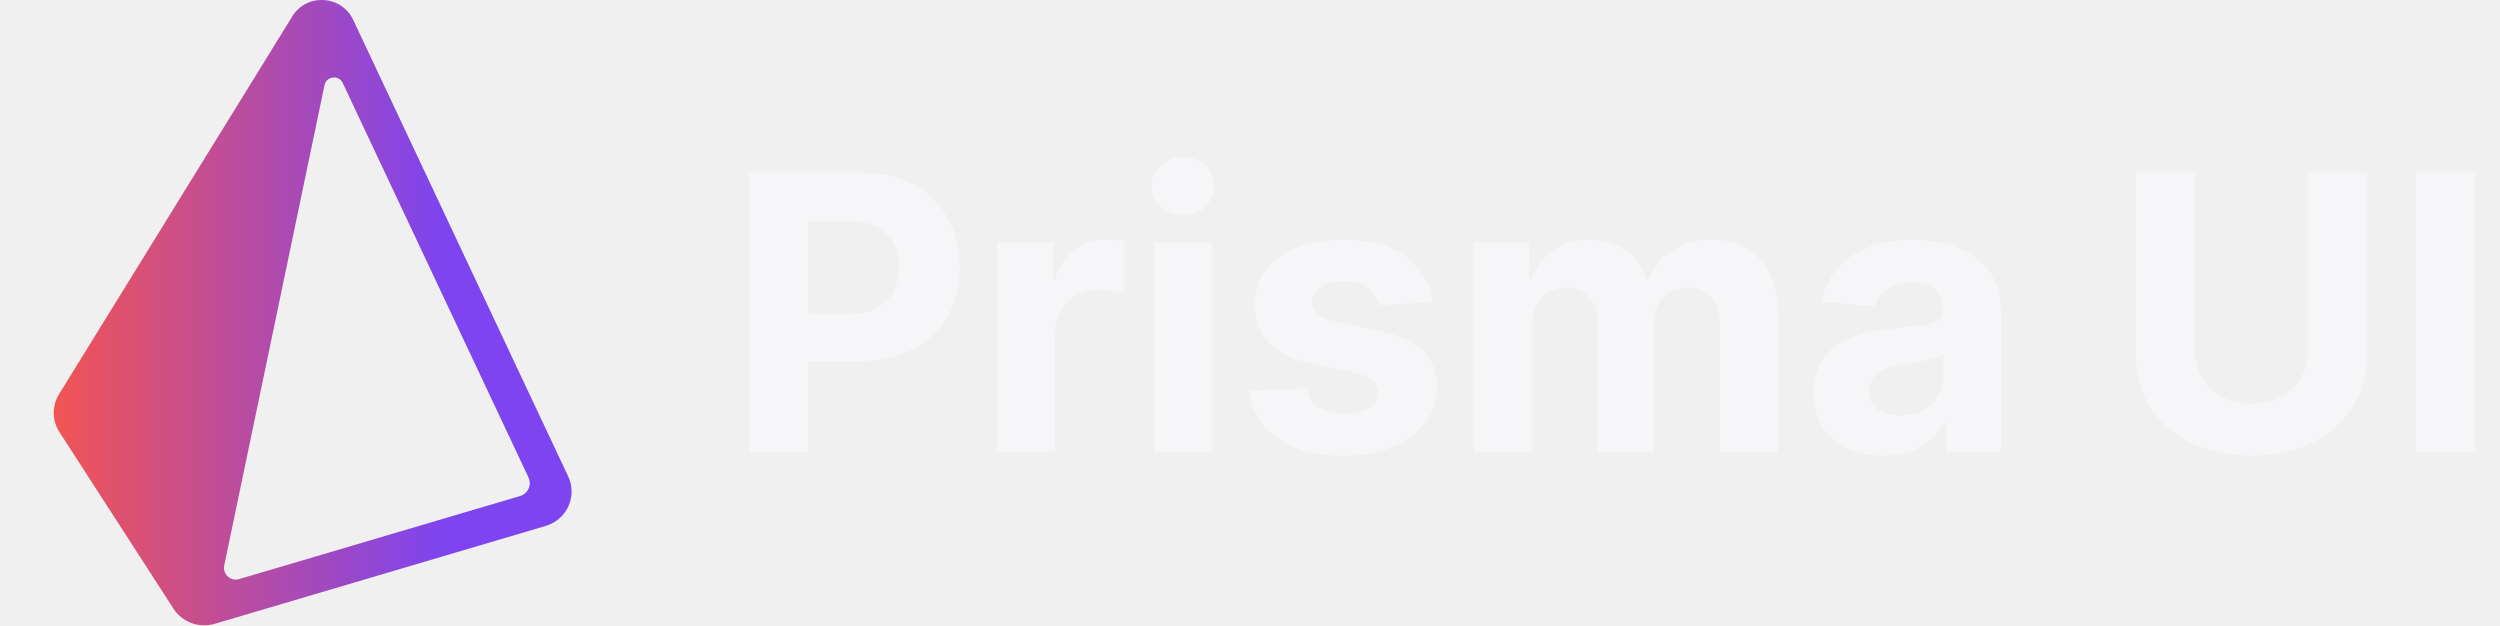
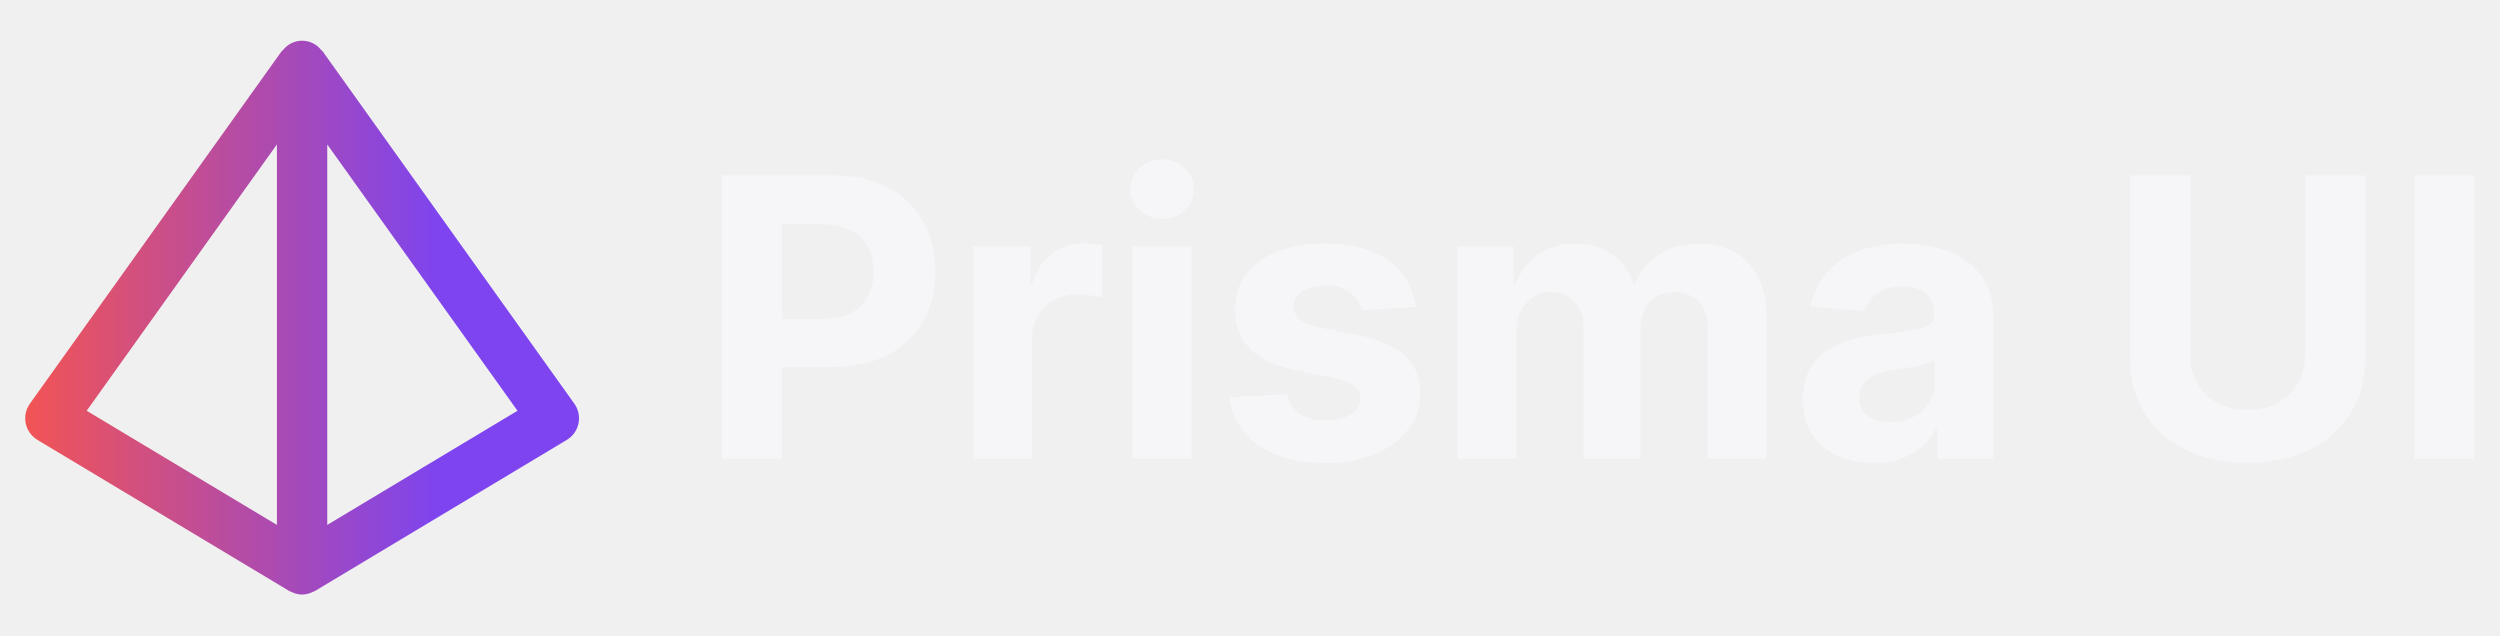
- <svg xmlns="http://www.w3.org/2000/svg" width="1799" height="450" viewBox="0 0 1799 450" fill="none">
-   <g clip-path="url(#clip0_1759_135)">
-     <g clip-path="url(#clip1_1759_135)">
-       <path d="M408.881 342.844L254.119 14.194C252.204 10.137 249.223 6.678 245.495 4.184C241.766 1.691 237.43 0.258 232.95 0.038C228.468 -0.261 223.99 0.676 220.003 2.745C216.016 4.815 212.673 7.938 210.338 11.775L42.488 283.65C39.949 287.759 38.629 292.505 38.682 297.334C38.735 302.164 40.159 306.879 42.788 310.931L124.838 438.019C127.948 442.779 132.509 446.41 137.846 448.372C143.183 450.335 149.01 450.524 154.463 448.913L392.644 378.469C399.938 376.313 405.9 371.156 409.013 364.313C412.125 357.469 412.088 349.631 408.881 342.844ZM374.231 356.944L172.125 416.7C170.725 417.126 169.238 417.182 167.809 416.863C166.381 416.544 165.059 415.86 163.974 414.878C162.888 413.896 162.075 412.65 161.614 411.26C161.153 409.871 161.06 408.386 161.344 406.95L233.531 61.238C234.881 54.769 243.825 53.738 246.638 59.738L380.306 343.575C380.897 344.841 381.206 346.219 381.213 347.616C381.219 349.013 380.922 350.394 380.343 351.665C379.764 352.936 378.916 354.066 377.857 354.977C376.799 355.889 375.574 356.56 374.231 356.944Z" fill="url(#paint0_linear_1759_135)" />
+ <svg xmlns="http://www.w3.org/2000/svg" width="1771" height="450" viewBox="0 0 1771 450" fill="none">
+   <g clip-path="url(#clip0_1933_136)">
+     <mask id="mask0_1933_136" style="mask-type:luminance" maskUnits="userSpaceOnUse" x="-28" y="0" width="1799" height="450">
+       <path d="M1691 0H52C7.817 0 -28 35.817 -28 80V370C-28 414.183 7.817 450 52 450H1691C1735.18 450 1771 414.183 1771 370V80C1771 35.817 1735.18 0 1691 0Z" fill="white" />
+     </mask>
+     <g mask="url(#mask0_1933_136)">
+       <mask id="mask1_1933_136" style="mask-type:luminance" maskUnits="userSpaceOnUse" x="0" y="21" width="418" height="418">
+         <path d="M417.787 21.212H0V439H417.787V21.212Z" fill="white" />
+       </mask>
+       <g mask="url(#mask1_1933_136)">
+ </g>
+       <path d="M26.483 311.617L204.816 418.617C205.298 418.902 205.833 419.027 206.314 419.259C206.796 419.49 207.331 419.722 207.866 419.936C209.809 420.748 211.894 421.167 214 421.167C216.107 421.167 218.192 420.748 220.135 419.936C220.67 419.722 221.169 419.508 221.687 419.259C222.204 419.009 222.703 418.902 223.185 418.617L401.518 311.617C403.628 310.351 405.453 308.663 406.879 306.657C408.305 304.652 409.301 302.373 409.803 299.965C410.306 297.556 410.304 295.07 409.799 292.661C409.294 290.253 408.296 287.976 406.868 285.972L228.535 36.306C228.303 35.984 227.91 35.877 227.661 35.592C226.06 33.492 223.996 31.791 221.63 30.619C219.263 29.448 216.659 28.838 214.018 28.838C211.378 28.838 208.773 29.448 206.407 30.619C204.041 31.791 201.977 33.492 200.376 35.592C200.126 35.877 199.734 35.984 199.502 36.306L21.169 285.972C19.741 287.976 18.742 290.253 18.237 292.661C17.732 295.07 17.731 297.556 18.233 299.965C18.736 302.373 19.731 304.652 21.157 306.657C22.583 308.663 24.409 310.351 26.519 311.617H26.483ZM231.834 371.84V102.325L366.6 290.983L231.834 371.84ZM196.167 102.325V371.84L61.401 290.983L196.167 102.325Z" fill="url(#paint0_linear_1933_136)" />
+       <path d="M511.446 325V124.273H590.639C605.864 124.273 618.834 127.18 629.55 132.996C640.266 138.746 648.433 146.75 654.053 157.009C659.737 167.202 662.58 178.963 662.58 192.293C662.58 205.622 659.705 217.384 653.955 227.577C648.205 237.77 639.874 245.709 628.962 251.393C618.115 257.078 604.982 259.92 589.561 259.92H539.085V225.911H582.7C590.868 225.911 597.598 224.506 602.891 221.696C608.249 218.821 612.234 214.868 614.848 209.837C617.527 204.74 618.866 198.892 618.866 192.293C618.866 185.628 617.527 179.812 614.848 174.847C612.234 169.815 608.249 165.928 602.891 163.183C597.533 160.374 590.737 158.969 582.504 158.969H553.885V325H511.446ZM689.361 325V174.455H729.84V200.722H731.408C734.152 191.378 738.759 184.321 745.228 179.551C751.696 174.716 759.145 172.298 767.574 172.298C769.665 172.298 771.919 172.429 774.337 172.69C776.755 172.952 778.878 173.311 780.708 173.768V210.817C778.748 210.229 776.036 209.706 772.573 209.249C769.11 208.791 765.941 208.562 763.066 208.562C756.924 208.562 751.435 209.902 746.6 212.581C741.83 215.195 738.04 218.854 735.23 223.558C732.486 228.263 731.114 233.686 731.114 239.828V325H689.361ZM802.295 325V174.455H844.048V325H802.295ZM823.269 155.048C817.062 155.048 811.737 152.99 807.293 148.874C802.915 144.692 800.727 139.693 800.727 133.878C800.727 128.128 802.915 123.195 807.293 119.078C811.737 114.896 817.062 112.805 823.269 112.805C829.477 112.805 834.769 114.896 839.147 119.078C843.59 123.195 845.812 128.128 845.812 133.878C845.812 139.693 843.59 144.692 839.147 148.874C834.769 152.99 829.477 155.048 823.269 155.048ZM1002.75 217.384L964.528 219.736C963.875 216.469 962.47 213.528 960.314 210.915C958.157 208.236 955.315 206.112 951.787 204.544C948.324 202.911 944.174 202.094 939.339 202.094C932.87 202.094 927.414 203.466 922.971 206.21C918.528 208.889 916.306 212.483 916.306 216.991C916.306 220.585 917.744 223.624 920.619 226.107C923.494 228.589 928.427 230.582 935.419 232.085L962.666 237.574C977.3 240.58 988.21 245.415 995.4 252.08C1002.59 258.744 1006.18 267.5 1006.18 278.347C1006.18 288.213 1003.28 296.871 997.46 304.32C991.71 311.768 983.8 317.584 973.74 321.766C963.744 325.882 952.211 327.94 939.143 327.94C919.214 327.94 903.336 323.791 891.51 315.493C879.748 307.129 872.855 295.76 870.829 281.385L911.896 279.229C913.137 285.305 916.143 289.945 920.913 293.146C925.683 296.283 931.792 297.851 939.241 297.851C946.559 297.851 952.44 296.446 956.883 293.636C961.392 290.761 963.679 287.07 963.744 282.561C963.679 278.771 962.078 275.668 958.941 273.25C955.805 270.767 950.97 268.872 944.436 267.565L918.365 262.371C903.663 259.43 892.718 254.334 885.531 247.081C878.409 239.828 874.848 230.582 874.848 219.344C874.848 209.673 877.461 201.342 882.689 194.351C887.981 187.359 895.397 181.969 904.937 178.179C914.542 174.389 925.781 172.494 938.653 172.494C957.667 172.494 972.63 176.513 983.54 184.55C994.52 192.587 1000.92 203.531 1002.75 217.384ZM1032.47 325V174.455H1072.27V201.016H1074.03C1077.17 192.195 1082.39 185.236 1089.71 180.139C1097.03 175.043 1105.79 172.494 1115.98 172.494C1126.3 172.494 1135.09 175.075 1142.35 180.237C1149.6 185.334 1154.43 192.26 1156.85 201.016H1158.42C1161.49 192.391 1167.04 185.497 1175.08 180.335C1183.18 175.108 1192.76 172.494 1203.8 172.494C1217.85 172.494 1229.25 176.97 1238 185.922C1246.83 194.808 1251.24 207.419 1251.24 223.754V325H1209.58V231.987C1209.58 223.624 1207.36 217.351 1202.92 213.169C1198.47 208.987 1192.92 206.896 1186.25 206.896C1178.67 206.896 1172.76 209.314 1168.51 214.149C1164.27 218.919 1162.14 225.224 1162.14 233.065V325H1121.66V231.105C1121.66 223.722 1119.54 217.841 1115.29 213.463C1111.11 209.085 1105.59 206.896 1098.73 206.896C1094.09 206.896 1089.91 208.072 1086.18 210.425C1082.53 212.712 1079.62 215.946 1077.46 220.128C1075.31 224.244 1074.23 229.08 1074.23 234.634V325H1032.47ZM1327.15 327.842C1317.54 327.842 1308.98 326.176 1301.47 322.844C1293.95 319.446 1288.01 314.447 1283.63 307.848C1279.32 301.183 1277.16 292.885 1277.16 282.953C1277.16 274.589 1278.7 267.565 1281.77 261.881C1284.84 256.196 1289.02 251.622 1294.31 248.159C1299.6 244.696 1305.62 242.082 1312.35 240.318C1319.14 238.554 1326.26 237.312 1333.71 236.594C1342.47 235.679 1349.52 234.83 1354.88 234.045C1360.24 233.196 1364.13 231.955 1366.55 230.321C1368.96 228.687 1370.17 226.27 1370.17 223.068V222.48C1370.17 216.273 1368.21 211.47 1364.29 208.072C1360.44 204.675 1354.95 202.976 1347.83 202.976C1340.31 202.976 1334.33 204.642 1329.89 207.974C1325.45 211.241 1322.51 215.358 1321.07 220.324L1282.45 217.188C1284.41 208.04 1288.27 200.134 1294.02 193.469C1299.77 186.739 1307.18 181.577 1316.27 177.983C1325.41 174.324 1336 172.494 1348.02 172.494C1356.39 172.494 1364.39 173.474 1372.03 175.435C1379.75 177.395 1386.57 180.433 1392.52 184.55C1398.53 188.666 1403.27 193.959 1406.73 200.428C1410.19 206.831 1411.93 214.509 1411.93 223.46V325H1372.33V304.124H1371.15C1368.74 308.828 1365.5 312.977 1361.45 316.571C1357.4 320.099 1352.53 322.876 1346.85 324.902C1341.16 326.862 1334.59 327.842 1327.15 327.842ZM1339.1 299.027C1345.25 299.027 1350.67 297.818 1355.37 295.401C1360.08 292.918 1363.77 289.585 1366.45 285.403C1369.13 281.222 1370.47 276.484 1370.47 271.192V255.216C1369.16 256.065 1367.36 256.849 1365.08 257.568C1362.85 258.222 1360.34 258.842 1357.53 259.43C1354.72 259.953 1351.91 260.443 1349.1 260.901C1346.29 261.293 1343.74 261.652 1341.46 261.979C1336.55 262.697 1332.27 263.841 1328.62 265.409C1324.96 266.977 1322.11 269.101 1320.09 271.78C1318.06 274.393 1317.05 277.661 1317.05 281.581C1317.05 287.266 1319.11 291.611 1323.23 294.616C1327.41 297.557 1332.7 299.027 1339.1 299.027ZM1632.97 124.273H1675.4V254.628C1675.4 269.264 1671.91 282.071 1664.92 293.048C1657.99 304.026 1648.29 312.585 1635.81 318.727C1623.33 324.804 1608.79 327.842 1592.19 327.842C1575.53 327.842 1560.96 324.804 1548.48 318.727C1536 312.585 1526.3 304.026 1519.37 293.048C1512.44 282.071 1508.98 269.264 1508.98 254.628V124.273H1551.42V251.001C1551.42 258.646 1553.09 265.442 1556.42 271.388C1559.82 277.334 1564.59 282.006 1570.73 285.403C1576.87 288.801 1584.03 290.5 1592.19 290.5C1600.43 290.5 1607.58 288.801 1613.66 285.403C1619.8 282.006 1624.54 277.334 1627.87 271.388C1631.27 265.442 1632.97 258.646 1632.97 251.001V124.273ZM1752.76 124.273V325H1710.32V124.273H1752.76Z" fill="#F6F6F9" />
    </g>
-     <path d="M539.446 325V124.273H618.639C633.864 124.273 646.834 127.18 657.55 132.996C668.266 138.746 676.433 146.75 682.053 157.009C687.737 167.202 690.58 178.963 690.58 192.293C690.58 205.622 687.705 217.384 681.955 227.577C676.205 237.77 667.874 245.709 656.962 251.393C646.115 257.078 632.982 259.92 617.561 259.92H567.085V225.911H610.7C618.868 225.911 625.598 224.506 630.891 221.696C636.249 218.821 640.234 214.868 642.848 209.837C645.527 204.74 646.866 198.892 646.866 192.293C646.866 185.628 645.527 179.812 642.848 174.847C640.234 169.815 636.249 165.928 630.891 163.183C625.533 160.374 618.737 158.969 610.504 158.969H581.885V325H539.446ZM717.361 325V174.455H757.84V200.722H759.408C762.152 191.378 766.759 184.321 773.228 179.551C779.696 174.716 787.145 172.298 795.574 172.298C797.665 172.298 799.919 172.429 802.337 172.69C804.755 172.952 806.878 173.311 808.708 173.768V210.817C806.748 210.229 804.036 209.706 800.573 209.249C797.11 208.791 793.941 208.562 791.066 208.562C784.924 208.562 779.435 209.902 774.6 212.581C769.83 215.195 766.04 218.854 763.23 223.558C760.486 228.263 759.114 233.686 759.114 239.828V325H717.361ZM830.295 325V174.455H872.048V325H830.295ZM851.269 155.048C845.062 155.048 839.737 152.99 835.293 148.874C830.915 144.692 828.727 139.693 828.727 133.878C828.727 128.128 830.915 123.195 835.293 119.078C839.737 114.896 845.062 112.805 851.269 112.805C857.477 112.805 862.769 114.896 867.147 119.078C871.59 123.195 873.812 128.128 873.812 133.878C873.812 139.693 871.59 144.692 867.147 148.874C862.769 152.99 857.477 155.048 851.269 155.048ZM1030.75 217.384L992.528 219.736C991.875 216.469 990.47 213.528 988.314 210.915C986.157 208.236 983.315 206.112 979.787 204.544C976.324 202.911 972.174 202.094 967.339 202.094C960.87 202.094 955.414 203.466 950.971 206.21C946.528 208.889 944.306 212.483 944.306 216.991C944.306 220.585 945.744 223.624 948.619 226.107C951.494 228.589 956.427 230.582 963.419 232.085L990.666 237.574C1005.3 240.58 1016.21 245.415 1023.4 252.08C1030.59 258.744 1034.18 267.5 1034.18 278.347C1034.18 288.213 1031.28 296.871 1025.46 304.32C1019.71 311.768 1011.8 317.584 1001.74 321.766C991.744 325.882 980.211 327.94 967.143 327.94C947.214 327.94 931.336 323.791 919.51 315.493C907.748 307.129 900.855 295.76 898.829 281.385L939.896 279.229C941.137 285.305 944.143 289.945 948.913 293.146C953.683 296.283 959.792 297.851 967.241 297.851C974.559 297.851 980.44 296.446 984.883 293.636C989.392 290.761 991.679 287.07 991.744 282.561C991.679 278.771 990.078 275.668 986.941 273.25C983.805 270.767 978.97 268.872 972.436 267.565L946.365 262.371C931.663 259.43 920.718 254.334 913.531 247.081C906.409 239.828 902.848 230.582 902.848 219.344C902.848 209.673 905.461 201.342 910.689 194.351C915.981 187.359 923.397 181.969 932.937 178.179C942.542 174.389 953.781 172.494 966.653 172.494C985.667 172.494 1000.63 176.513 1011.54 184.55C1022.52 192.587 1028.92 203.531 1030.75 217.384ZM1060.47 325V174.455H1100.27V201.016H1102.03C1105.17 192.195 1110.39 185.236 1117.71 180.139C1125.03 175.043 1133.79 172.494 1143.98 172.494C1154.3 172.494 1163.09 175.075 1170.35 180.237C1177.6 185.334 1182.43 192.26 1184.85 201.016H1186.42C1189.49 192.391 1195.04 185.497 1203.08 180.335C1211.18 175.108 1220.76 172.494 1231.8 172.494C1245.85 172.494 1257.25 176.97 1266 185.922C1274.83 194.808 1279.24 207.419 1279.24 223.754V325H1237.58V231.987C1237.58 223.624 1235.36 217.351 1230.92 213.169C1226.47 208.987 1220.92 206.896 1214.25 206.896C1206.67 206.896 1200.76 209.314 1196.51 214.149C1192.27 218.919 1190.14 225.224 1190.14 233.065V325H1149.66V231.105C1149.66 223.722 1147.54 217.841 1143.29 213.463C1139.11 209.085 1133.59 206.896 1126.73 206.896C1122.09 206.896 1117.91 208.072 1114.18 210.425C1110.53 212.712 1107.62 215.946 1105.46 220.128C1103.31 224.244 1102.23 229.08 1102.23 234.634V325H1060.47ZM1355.15 327.842C1345.54 327.842 1336.98 326.176 1329.47 322.844C1321.95 319.446 1316.01 314.447 1311.63 307.848C1307.32 301.183 1305.16 292.885 1305.16 282.953C1305.16 274.589 1306.7 267.565 1309.77 261.881C1312.84 256.196 1317.02 251.622 1322.31 248.159C1327.6 244.696 1333.62 242.082 1340.35 240.318C1347.14 238.554 1354.26 237.312 1361.71 236.594C1370.47 235.679 1377.52 234.83 1382.88 234.045C1388.24 233.196 1392.13 231.955 1394.55 230.321C1396.96 228.687 1398.17 226.27 1398.17 223.068V222.48C1398.17 216.273 1396.21 211.47 1392.29 208.072C1388.44 204.675 1382.95 202.976 1375.83 202.976C1368.31 202.976 1362.33 204.642 1357.89 207.974C1353.45 211.241 1350.51 215.358 1349.07 220.324L1310.45 217.188C1312.41 208.04 1316.27 200.134 1322.02 193.469C1327.77 186.739 1335.18 181.577 1344.27 177.983C1353.41 174.324 1364 172.494 1376.02 172.494C1384.39 172.494 1392.39 173.474 1400.03 175.435C1407.75 177.395 1414.57 180.433 1420.52 184.55C1426.53 188.666 1431.27 193.959 1434.73 200.428C1438.19 206.831 1439.93 214.509 1439.93 223.46V325H1400.33V304.124H1399.15C1396.74 308.828 1393.5 312.977 1389.45 316.571C1385.4 320.099 1380.53 322.876 1374.85 324.902C1369.16 326.862 1362.59 327.842 1355.15 327.842ZM1367.1 299.027C1373.25 299.027 1378.67 297.818 1383.37 295.401C1388.08 292.918 1391.77 289.585 1394.45 285.403C1397.13 281.222 1398.47 276.484 1398.47 271.192V255.216C1397.16 256.065 1395.36 256.849 1393.08 257.568C1390.85 258.222 1388.34 258.842 1385.53 259.43C1382.72 259.953 1379.91 260.443 1377.1 260.901C1374.29 261.293 1371.74 261.652 1369.46 261.979C1364.55 262.697 1360.27 263.841 1356.62 265.409C1352.96 266.977 1350.11 269.101 1348.09 271.78C1346.06 274.393 1345.05 277.661 1345.05 281.581C1345.05 287.266 1347.11 291.611 1351.23 294.616C1355.41 297.557 1360.7 299.027 1367.1 299.027ZM1660.97 124.273H1703.4V254.628C1703.4 269.264 1699.91 282.071 1692.92 293.048C1685.99 304.026 1676.29 312.585 1663.81 318.727C1651.33 324.804 1636.79 327.842 1620.19 327.842C1603.53 327.842 1588.96 324.804 1576.48 318.727C1564 312.585 1554.3 304.026 1547.37 293.048C1540.44 282.071 1536.98 269.264 1536.98 254.628V124.273H1579.42V251.001C1579.42 258.646 1581.09 265.442 1584.42 271.388C1587.82 277.334 1592.59 282.006 1598.73 285.403C1604.87 288.801 1612.03 290.5 1620.19 290.5C1628.43 290.5 1635.58 288.801 1641.66 285.403C1647.8 282.006 1652.54 277.334 1655.87 271.388C1659.27 265.442 1660.97 258.646 1660.97 251.001V124.273ZM1780.76 124.273V325H1738.32V124.273H1780.76Z" fill="#F6F6F9" />
  </g>
  <defs>
-     <linearGradient id="paint0_linear_1759_135" x1="38.681" y1="224.99" x2="411.317" y2="224.99" gradientUnits="userSpaceOnUse">
+     <linearGradient id="paint0_linear_1933_136" x1="17.857" y1="225.003" x2="410.179" y2="225.003" gradientUnits="userSpaceOnUse">
      <stop stop-color="#F25454" />
      <stop offset="0.75" stop-color="#7D44EF" />
    </linearGradient>
-     <clipPath id="clip0_1759_135">
-       <rect width="1799" height="450" rx="80" fill="white" />
-     </clipPath>
-     <clipPath id="clip1_1759_135">
-       <rect width="450" height="450" fill="white" />
+     <clipPath id="clip0_1933_136">
+       <rect width="1771" height="450" fill="white" />
    </clipPath>
  </defs>
</svg>
